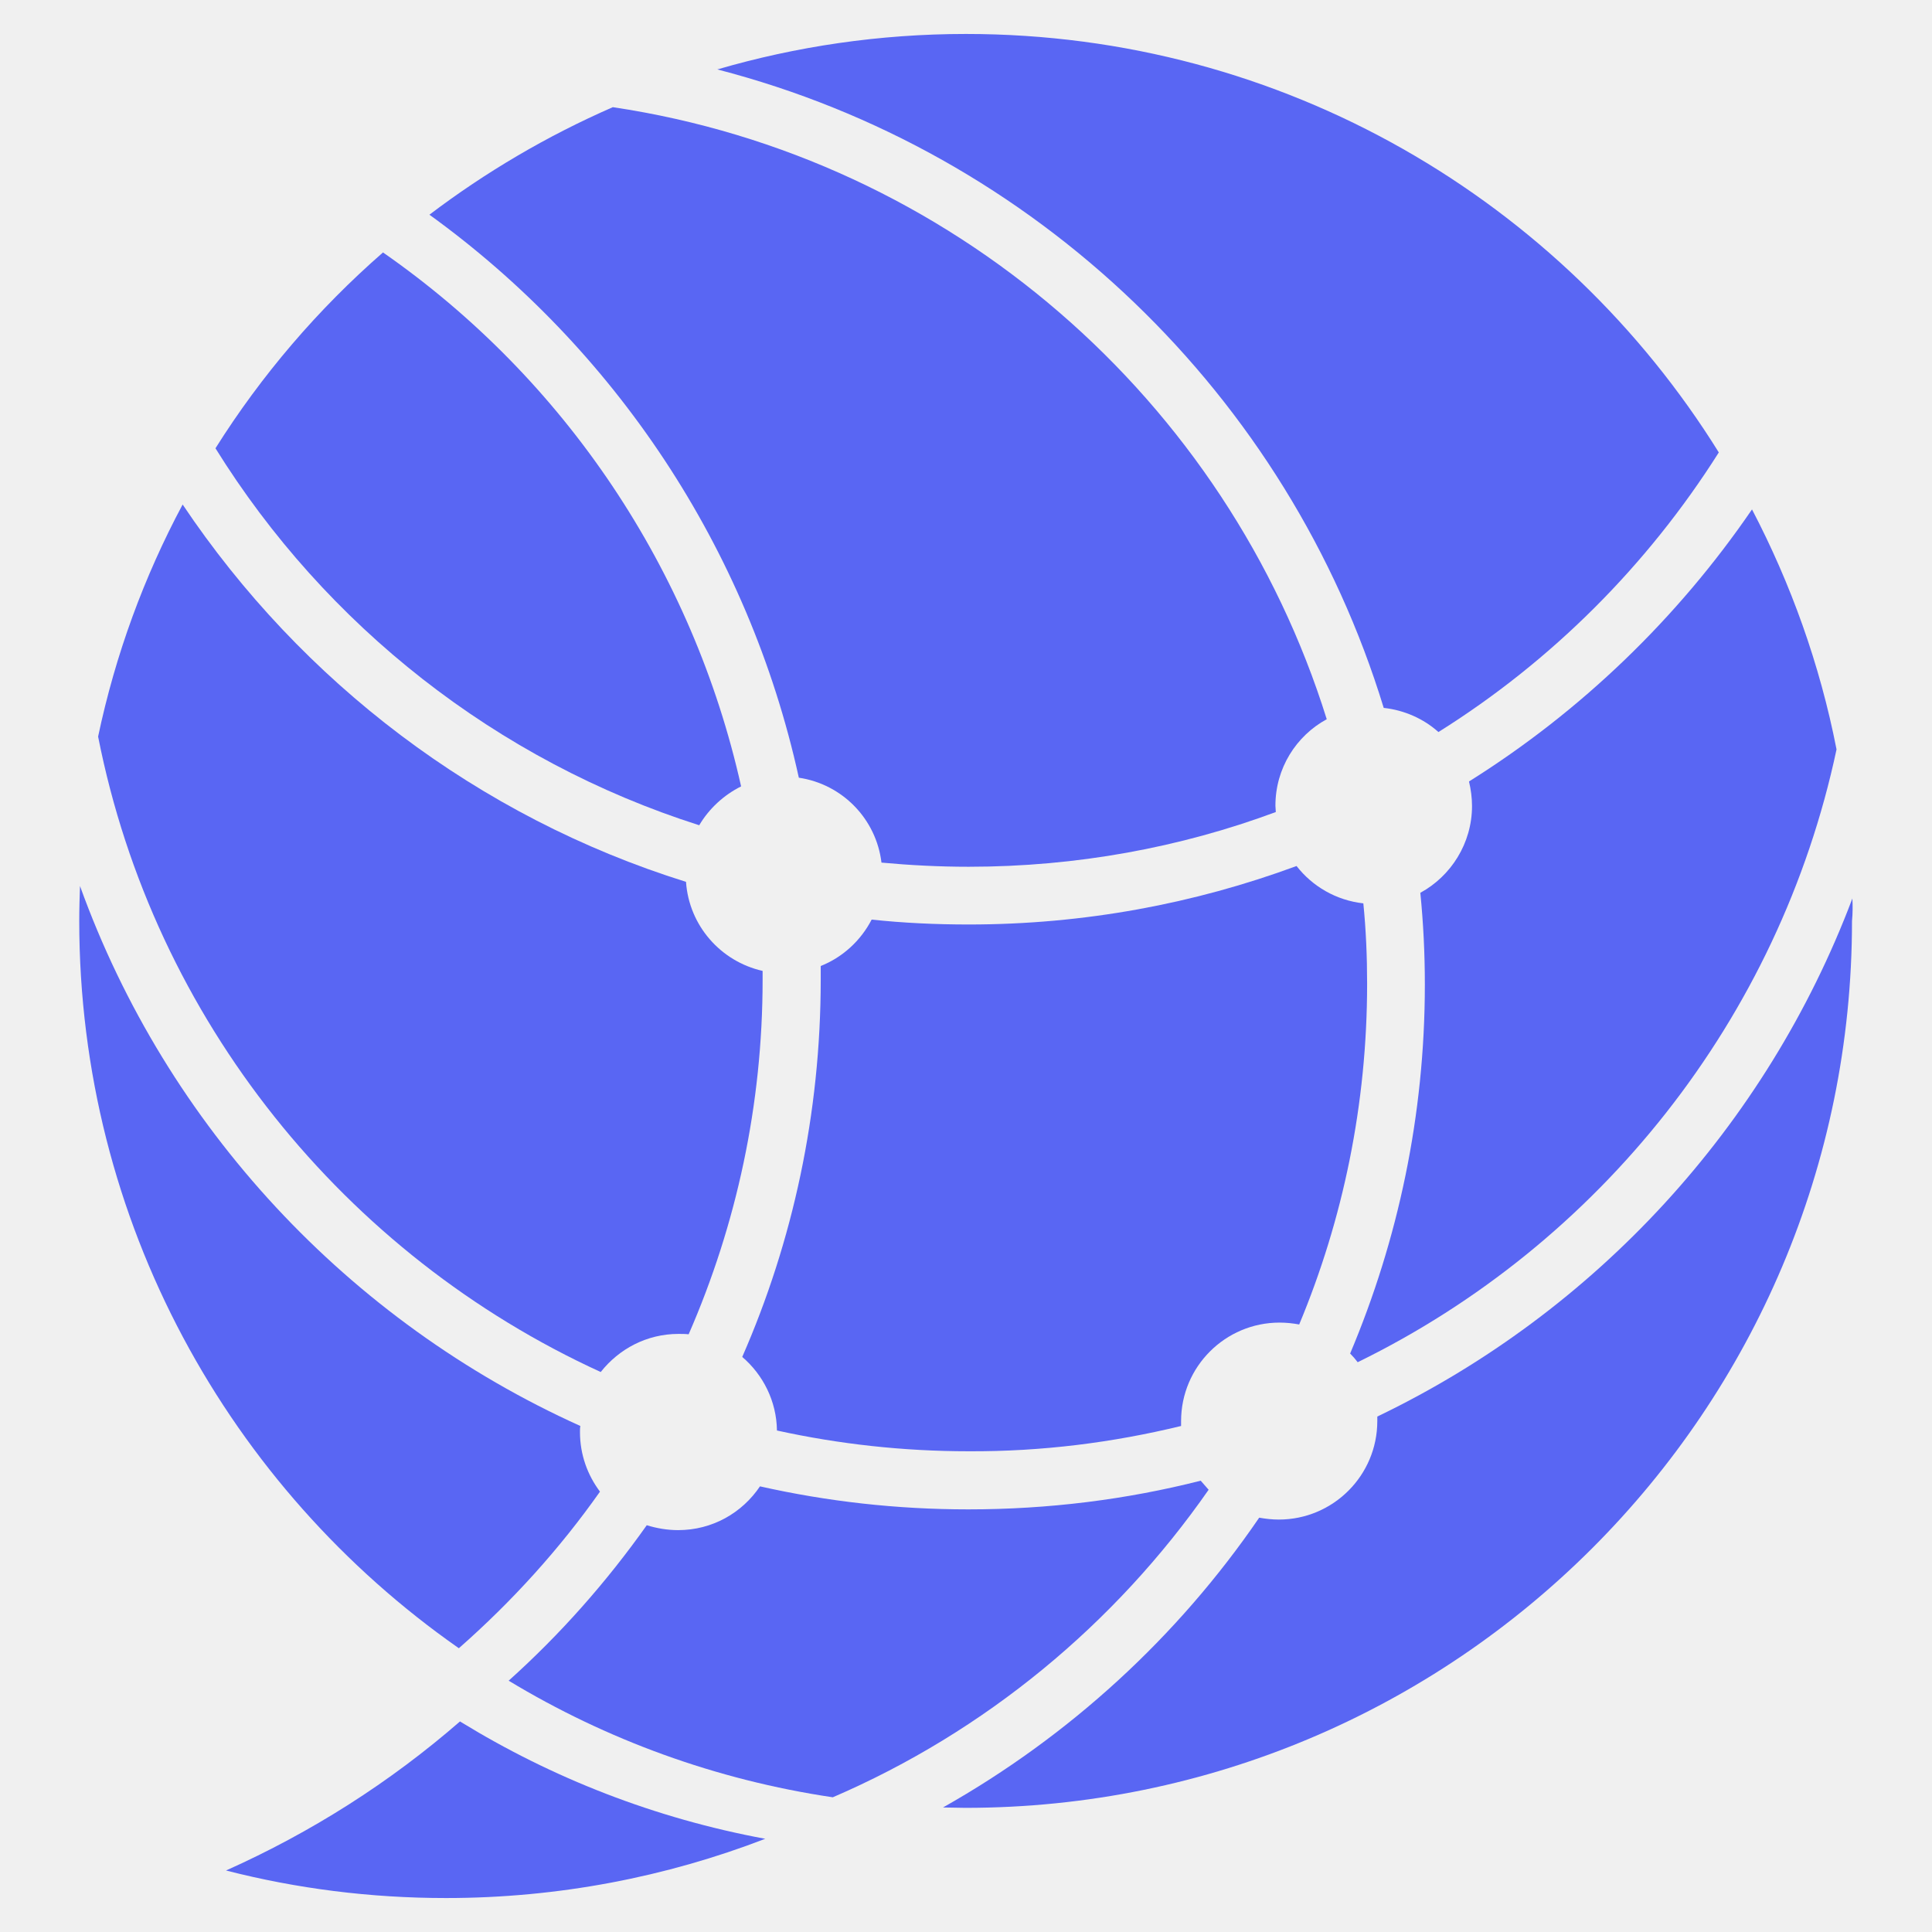
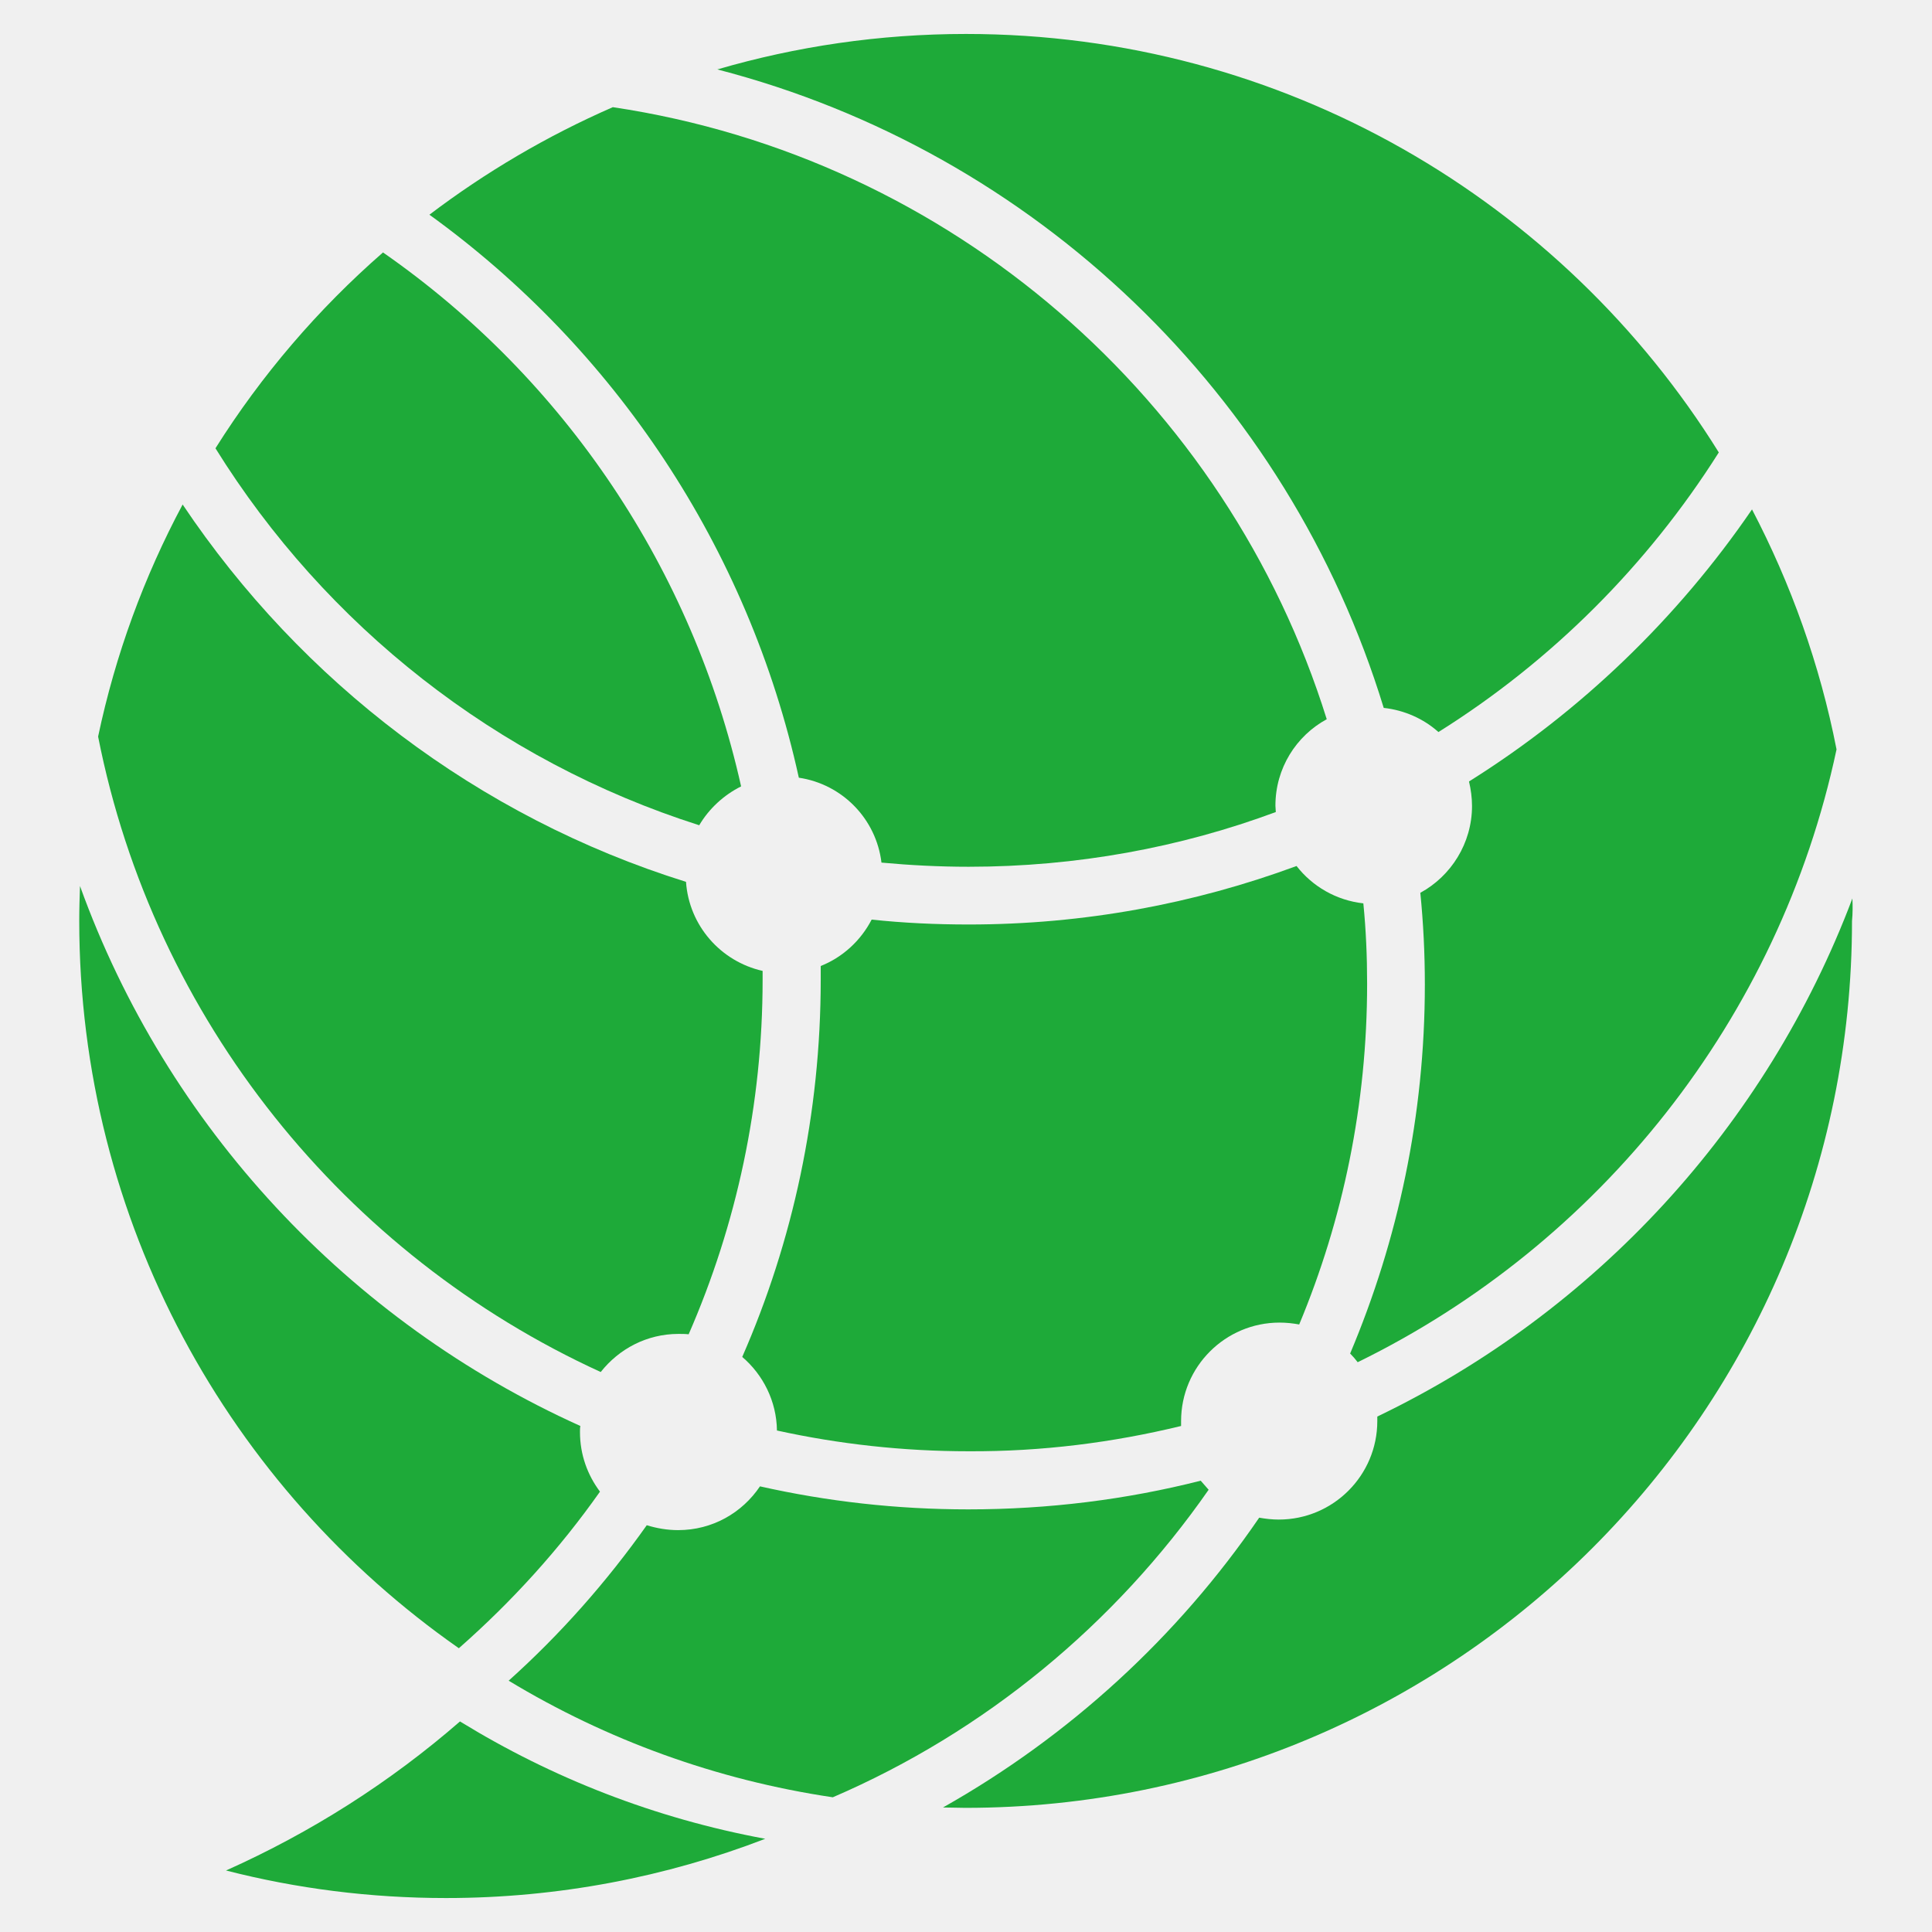
<svg xmlns="http://www.w3.org/2000/svg" version="1.1" id="图层_1" x="0px" y="0px" viewBox="0 0 512 512" style="enable-background:new 0 0 512 512;" xml:space="preserve">
  <style type="text/css">
	.st0{fill:#171717;}
	.st1{fill:#EB5C20;}
	.st2{fill:#1E5D91;}
	.st3{fill:#E29227;}
	.st4{fill:#1C9965;}
	.st5{fill:#70BA33;}
	.st6{fill:#C6224E;}
	.st7{fill:#0E0304;}
	.st8{fill:#29292C;}
	.st9{fill:#B5B5B6;}
	.st10{fill:#2E3032;}
	.st11{fill:#1A1A1B;}
	.st12{fill:#757579;}
	.st13{fill:#DF5B23;}
	.st14{fill:#FFFFFF;}
	.st15{fill:#221F20;}
	.st16{fill:#F1AA43;}
	.st17{fill:#EB9326;}
	.st18{fill:#EE9F38;}
	.st19{fill:#E8891D;}
	.st20{fill:#EF9E36;}
	.st21{fill:#F9C88E;}
	.st22{fill:#CB838E;}
	.st23{fill:#F7BF75;}
	.st24{fill:#2F2833;}
	.st25{fill:#403944;}
	.st26{fill-rule:evenodd;clip-rule:evenodd;fill:#CCBCB1;}
	.st27{fill-rule:evenodd;clip-rule:evenodd;fill:#393939;}
	.st28{fill-rule:evenodd;clip-rule:evenodd;fill:#EF9839;}
	.st29{fill-rule:evenodd;clip-rule:evenodd;fill:#EF993A;}
	.st30{fill-rule:evenodd;clip-rule:evenodd;fill:#D07A32;}
	.st31{fill-rule:evenodd;clip-rule:evenodd;fill:#E1893D;}
	.st32{fill-rule:evenodd;clip-rule:evenodd;fill:#E28C38;}
	.st33{fill-rule:evenodd;clip-rule:evenodd;fill:#E18B3C;}
	.st34{fill-rule:evenodd;clip-rule:evenodd;fill:#DF7F24;}
	.st35{fill-rule:evenodd;clip-rule:evenodd;fill:#DDCCC2;}
	.st36{fill-rule:evenodd;clip-rule:evenodd;fill:#DF8C38;}
	.st37{fill-rule:evenodd;clip-rule:evenodd;fill:#8B5930;}
	.st38{fill:#1C5AA8;}
	.st39{fill:#2156A6;}
	.st40{fill:#E7B41E;}
	.st41{fill:#298CCD;}
	.st42{fill:#123443;}
	.st43{fill:#B8266A;}
	.st44{fill:#1B4B68;}
	.st45{fill:#040000;}
	.st46{fill:#1C4157;}
	.st47{fill:#4A6894;}
	.st48{fill:#343535;}
	.st49{fill:#3E5375;}
	.st50{fill:#6CAACE;}
	.st51{fill:#335C85;}
	.st52{fill:#5294B1;}
	.st53{fill-rule:evenodd;clip-rule:evenodd;fill:#5255A3;}
	.st54{fill-rule:evenodd;clip-rule:evenodd;fill:#2B60AC;}
	.st55{fill:#2B60AC;}
	.st56{fill:#E8412E;}
	.st57{fill:#E83F21;}
	.st58{fill:#E33E28;}
	.st59{fill:#E84138;}
	.st60{fill:#E94526;}
	.st61{fill:#E94423;}
	.st62{fill:#E9481F;}
	.st63{fill:#E94522;}
	.st64{fill:#E9461F;}
	.st65{fill:#E84236;}
	.st66{fill:#E9471E;}
	.st67{fill:#E6411D;}
	.st68{fill:#E8412F;}
	.st69{fill:#132533;}
	.st70{fill:url(#SVGID_1_);}
	.st71{fill:url(#SVGID_00000097477558804871026440000003565277196531176110_);}
	.st72{fill:#CBCFD7;}
	.st73{fill:url(#SVGID_00000116932198792759919450000015348060068355722372_);}
	.st74{fill:url(#SVGID_00000000212014354171667660000014567655016503772833_);}
	.st75{fill:#36B8B7;}
	.st76{fill:#3EB4AD;}
	.st77{fill:#3AB8B9;}
	.st78{fill:#56BAB0;}
	.st79{fill:#65BBB2;}
	.st80{fill:#32B7B0;}
	.st81{fill:#2EB6AE;}
	.st82{fill:#48B6BC;}
	.st83{fill:#4DB5BD;}
	.st84{fill:#3EB4AE;}
	.st85{fill:#57BBB1;}
	.st86{fill:#060909;}
	.st87{fill:#061014;}
	.st88{fill:#FAFAFB;}
	.st89{fill:#F6F7F7;}
	.st90{fill:#F7F7F7;}
	.st91{fill:#F6F6F6;}
	.st92{fill:#7CB8BD;}
	.st93{fill:#3FB5B7;}
	.st94{fill:#4DB6B9;}
	.st95{fill:#F4F5F5;}
	.st96{fill:#F5F5F5;}
	.st97{fill:#070505;}
	.st98{fill:#F4F3F3;}
	.st99{fill:#050202;}
	.st100{fill:#71BCBA;}
	.st101{fill:#73BBB8;}
	.st102{fill:#76BEBC;}
	.st103{fill:#83B8B8;}
	.st104{fill:#3DB9B5;}
	.st105{fill:#40BABA;}
	.st106{fill:#36B8B6;}
	.st107{fill:#28B6B2;}
	.st108{fill:#231815;stroke:#FFFFFF;stroke-width:0.187;stroke-miterlimit:10;}
	.st109{fill:#023592;}
	.st110{fill-rule:evenodd;clip-rule:evenodd;fill:#60BEA1;}
	.st111{fill:#FFFFFF;stroke:#FFFFFF;stroke-width:0.187;stroke-miterlimit:10;}
	.st112{fill:#7C2B7F;}
	.st113{fill:#752C7F;}
	.st114{fill:#EE8753;}
	.st115{fill:#F09D47;}
	.st116{fill:#EF944D;}
	.st117{fill:#EE8C51;}
	.st118{fill:#EC795A;}
	.st119{fill:#F0984B;}
	.st120{fill:#EB715E;}
	.st121{fill:#9E2F7F;}
	.st122{fill:#AA2E7E;}
	.st123{fill:#EC7C5D;}
	.st124{fill:#C4337F;}
	.st125{fill:#932D7F;}
	.st126{fill:#A42F7E;}
	.st127{fill:#BD317E;}
	.st128{fill:#B8327F;}
	.st129{fill:#B2317E;}
	.st130{fill:#992D7F;}
	.st131{fill:#CA347F;}
	.st132{fill:#8C2D7F;}
	.st133{fill:#D0357F;}
	.st134{fill:#AE307E;}
	.st135{fill:#EC765E;}
	.st136{fill:#DB377F;}
	.st137{fill:#E44676;}
	.st138{fill:#862C7E;}
	.st139{fill:#E96B64;}
	.st140{fill:#D6357F;}
	.st141{fill:#E96B62;}
	.st142{fill:#E13A80;}
	.st143{fill:#E13D7E;}
	.st144{fill:#822B7F;}
	.st145{fill:#E54D75;}
	.st146{fill:#33A2D3;}
	.st147{fill:#E3417B;}
	.st148{fill:#E65371;}
	.st149{fill:#E65B6C;}
	.st150{fill:#E96764;}
	.st151{fill:#E85F68;}
	.st152{fill:#E96366;}
	.st153{fill:#EA6F67;}
	.st154{fill:#E6566D;}
	.st155{fill:#EA6C6C;}
	.st156{fill:#E7606E;}
	.st157{fill:#EB7563;}
	.st158{fill:#EC7C69;}
	.st159{fill:#E8687D;}
	.st160{fill:#E0EDF7;}
	.st161{fill:#E9676E;}
	.st162{fill:#E9B536;}
	.st163{fill:#864690;}
	.st164{fill:#334190;}
	.st165{fill:#6A438D;}
	.st166{fill:#6B438D;}
	.st167{fill:#6B448D;}
	.st168{fill:#3A4291;}
	.st169{fill:#81458F;}
	.st170{fill:#644390;}
	.st171{fill:#9E458E;}
	.st172{fill:#98468F;}
	.st173{fill:#92468F;}
	.st174{fill:#8D458F;}
	.st175{fill:#9B468F;}
	.st176{fill:#90468E;}
	.st177{fill:#9C468F;}
	.st178{fill:#A3458D;}
	.st179{fill:#4E4491;}
	.st180{fill:#434291;}
	.st181{fill:#534290;}
	.st182{fill:#6E4591;}
	.st183{fill:#754490;}
	.st184{fill:#5F4390;}
	.st185{fill:#7B4490;}
	.st186{fill:#584390;}
	.st187{fill:#594390;}
	.st188{fill:#474392;}
	.st189{fill:#B3458C;}
	.st190{fill:#6A4491;}
	.st191{fill:#AE468C;}
	.st192{fill:#97458F;}
	.st193{fill:#B6468C;}
	.st194{fill:#9B458E;}
	.st195{fill:#C4468C;}
	.st196{fill:#BD478C;}
	.st197{fill:#AA468D;}
	.st198{fill:#A7468D;}
	.st199{fill:#B3468D;}
	.st200{fill:#B0458C;}
	.st201{fill:#BC468C;}
	.st202{fill:#AF458C;}
	.st203{fill:#B9468C;}
	.st204{fill:#BD468B;}
	.st205{fill:#BA468C;}
	.st206{enable-background:new    ;}
	.st207{fill:#1D1E1D;}
	.st208{fill:url(#Fill_1_00000026850016735066011770000012429511930235430542_);}
	.st209{fill:url(#Fill_3_00000150787918230507453190000006495080736579861153_);}
	.st210{fill:url(#Fill_5_00000017497300584273746810000000077533321525587123_);}
	.st211{fill:#1E201F;}
	.st212{fill:#3AB9B5;}
	.st213{fill:#27B4B0;}
	.st214{fill:#009694;}
	.st215{fill:#554B9D;}
	.st216{clip-path:url(#SVGID_00000173157099194633803610000018279460794920101549_);}
	.st217{fill:#070181;}
	.st218{fill:#FEC701;}
	.st219{fill:#231F8F;}
	.st220{fill:#20282A;}
	.st221{fill:#060081;}
	.st222{fill:#FE8A01;}
	.st223{fill:#FE9301;}
	.st224{fill:#FE8E02;}
	.st225{fill:#FE9800;}
	.st226{fill:#FDC303;}
	.st227{fill:#FE9106;}
	.st228{fill:#FEBD01;}
	.st229{fill:#FDB700;}
	.st230{fill:#FEC202;}
	.st231{fill:#FEB200;}
	.st232{fill:#E6FBF8;}
	.st233{fill:#94AED1;}
	.st234{fill:#C4E6E7;}
	.st235{fill:#B6D9E6;}
	.st236{fill:#D2F8F4;}
	.st237{fill:#AFD0E2;}
	.st238{fill:#FED005;}
	.st239{fill:#0241A9;}
	.st240{fill:#052C9B;}
	.st241{fill:#CFF7F4;}
	.st242{fill:#93ADD1;}
	.st243{fill:#D0F8F4;}
	.st244{fill:#E6FBF9;}
	.st245{fill:#FDC802;}
	.st246{fill:#B0D1E2;}
	.st247{fill:#AFD1E2;}
	.st248{fill:#ADCEE9;}
	.st249{fill:#CDF3FC;}
	.st250{fill:#AECFE9;}
	.st251{fill:#CDF4F2;}
	.st252{fill:#CBF2F1;}
	.st253{fill:#FBB61F;}
	.st254{fill:#FAAE29;}
	.st255{fill:#A3C2DB;}
	.st256{fill:#B1D3E3;}
	.st257{fill:#C6E0D9;}
	.st258{fill:#C5D7E8;}
	.st259{fill:#C1E6EC;}
	.st260{fill:#A7C8DE;}
	.st261{fill:#A7B8D8;}
	.st262{fill:#C4DEE9;}
	.st263{fill:#9FBDD9;}
	.st264{fill:#FE9D01;}
	.st265{fill:#FEAF02;}
	.st266{fill:#CFF5F1;}
	.st267{fill:#0D0884;}
	.st268{fill:#CFF6F3;}
	.st269{fill:#FEA500;}
	.st270{fill:#FEA000;}
	.st271{fill:#FEAB01;}
	.st272{fill:#738ECF;}
	.st273{fill:#062D9C;}
	.st274{fill:#728DCF;}
	.st275{fill:#FABD15;}
	.st276{fill:#FDBF08;}
	.st277{fill:#FAB91A;}
	.st278{fill:#F9C107;}
	.st279{fill:#F7B91C;}
	.st280{fill:#FFC000;}
	.st281{fill-rule:evenodd;clip-rule:evenodd;fill:#FFFFFF;}
	.st282{fill:#10B981;}
	.st283{fill:#EF4444;}
	.st284{fill:#353535;}
	.st285{fill:#2F49D1;}
	.st286{fill:#1E1E1E;}
	.st287{fill:#FF0060;}
	.st288{fill:#FF6000;}
	.st289{fill:#DEFF00;}
	.st290{fill:#7EFF00;}
	.st291{fill:#1EFF00;}
	.st292{fill:#00FF42;}
	.st293{fill:#00FFA2;}
	.st294{fill:#00FCFF;}
	.st295{fill:#00A2FF;}
	.st296{fill:#0042FF;}
	.st297{fill:#1E00FF;}
	.st298{fill:#7E00FF;}
	.st299{fill:#DE00FF;}
	.st300{fill:#FF00C0;}
	.st301{fill:#FF0000;}
	.st302{fill:none;stroke:#000000;stroke-width:1;stroke-linejoin:round;stroke-miterlimit:5.774;}
	.st303{fill:none;stroke:#000000;stroke-width:1;stroke-miterlimit:5.774;}
	.st304{fill:#FF91E4;}
	.st305{fill:#FFBA91;}
	.st306{fill:#FF9191;}
	.st307{fill:#FF91BA;}
	.st308{fill:#370070;}
	.st309{fill:#620070;}
	.st310{fill:#700054;}
	.st311{fill:#70002A;}
	.st312{fill:#700000;}
	.st313{fill:#702A00;}
	.st314{fill:#705400;}
	.st315{fill:#627000;}
	.st316{fill:#377000;}
	.st317{fill:#0D7000;}
	.st318{fill:#00701D;}
	.st319{fill:#007047;}
	.st320{fill:#006F70;}
	.st321{fill:#004770;}
	.st322{fill:#001D70;}
	.st323{fill:#0D0070;}
	.st324{fill:#F191FF;}
	.st325{fill:#C791FF;}
	.st326{fill:#9E91FF;}
	.st327{fill:#91ADFF;}
	.st328{fill:#91D7FF;}
	.st329{fill:#91FEFF;}
	.st330{fill:#91FFD7;}
	.st331{fill:#91FFAD;}
	.st332{fill:#9EFF91;}
	.st333{fill:#C7FF91;}
	.st334{fill:#F1FF91;}
	.st335{fill:#FFE491;}
	.st336{fill:none;stroke:#000000;stroke-width:1.5;stroke-linejoin:round;stroke-miterlimit:5.774;}
	.st337{fill:none;stroke:#000000;stroke-width:1.5;stroke-miterlimit:5.774;}
	.st338{fill:#231815;}
	.st339{fill:#1A1A1A;}
	.st340{fill:#009FE8;}
	.st341{fill:#0085D0;}
	.st342{fill:#0068B6;}
	.st343{fill:#00469B;}
	.st344{fill:#1D2087;}
	.st345{fill:#5F1985;}
	.st346{fill:#910782;}
	.st347{fill:#BD0080;}
	.st348{fill:#E3007F;}
	.st349{fill:#E40069;}
	.st350{fill:#E4004F;}
	.st351{fill:#E50032;}
	.st352{fill:#E50012;}
	.st353{fill:#EA6000;}
	.st354{fill:#F29600;}
	.st355{fill:#FBC600;}
	.st356{fill:#FFF000;}
	.st357{fill:#CEDA00;}
	.st358{fill:#8DC21F;}
- 	.st359{fill:rgb(89, 102, 243);}
+ 	.st359{fill:#1eaa39;}
	.st360{fill:#009844;}
	.st361{fill:#009A6B;}
	.st362{fill:#009D95;}
	.st363{fill:#009FC0;}
	.st364{fill:#0086C2;}
	.st365{fill:#0071AE;}
	.st366{fill:#005698;}
	.st367{fill:#003883;}
	.st368{fill:#161573;}
	.st369{fill:#4F0B71;}
	.st370{fill:#7A006E;}
	.st371{fill:#9D006B;}
	.st372{fill:#BD006A;}
	.st373{fill:#BD0057;}
	.st374{fill:#BD0040;}
	.st375{fill:#BD0027;}
	.st376{fill:#BE0008;}
	.st377{fill:#C24E00;}
	.st378{fill:#C87D00;}
	.st379{fill:#CEA400;}
	.st380{fill:#D4C600;}
	.st381{fill:#AAB500;}
	.st382{fill:#75A215;}
	.st383{fill:#138F2E;}
	.st384{fill:#008139;}
	.st385{fill:#008259;}
	.st386{fill:#00837E;}
	.st387{fill:#0085A1;}
	.st388{fill:#006794;}
	.st389{fill:#005586;}
	.st390{fill:#003F76;}
	.st391{fill:#002566;}
	.st392{fill:#080058;}
	.st393{fill:#3B0056;}
	.st394{fill:#5D0053;}
	.st395{fill:#790050;}
	.st396{fill:#90004F;}
	.st397{fill:#90003F;}
	.st398{fill:#8F002C;}
	.st399{fill:#8F0015;}
	.st400{fill:#900000;}
	.st401{fill:#923700;}
	.st402{fill:#975C00;}
	.st403{fill:#9B7C00;}
	.st404{fill:#9F9500;}
	.st405{fill:#808800;}
	.st406{fill:#567B03;}
	.st407{fill:#006E1D;}
	.st408{fill:#006428;}
	.st409{fill:#006442;}
	.st410{fill:#006560;}
	.st411{fill:#00677D;}
	.st412{fill:#004061;}
	.st413{fill:#003257;}
	.st414{fill:#00204C;}
	.st415{fill:#000640;}
	.st416{fill:#000036;}
	.st417{fill:#1F0035;}
	.st418{fill:#390032;}
	.st419{fill:#4E002F;}
	.st420{fill:#5F002D;}
	.st421{fill:#5E001F;}
	.st422{fill:#5E000E;}
	.st423{fill:#5E0000;}
	.st424{fill:#5D0000;}
	.st425{fill:#5F1900;}
	.st426{fill:#613600;}
	.st427{fill:#644C00;}
	.st428{fill:#675E00;}
	.st429{fill:#505600;}
	.st430{fill:#314D00;}
	.st431{fill:#004502;}
	.st432{fill:#003F0D;}
	.st433{fill:#003F25;}
	.st434{fill:#00403B;}
	.st435{fill:#00404F;}
	.st436{fill:#00459B;}
	.st437{fill:#FFFFFF;stroke:#CCCCCC;stroke-width:1.174;}
	.st438{fill:#003782;}
	.st439{fill:#002465;}
	.st440{fill:#000540;}
	.st441{fill-rule:evenodd;clip-rule:evenodd;fill:#FAFAFA;}
	.st442{fill-rule:evenodd;clip-rule:evenodd;fill:#F5F5F5;}
	.st443{fill-rule:evenodd;clip-rule:evenodd;fill:#EEEEEE;}
	.st444{fill-rule:evenodd;clip-rule:evenodd;fill:#E0E0E0;}
	.st445{fill-rule:evenodd;clip-rule:evenodd;fill:#BDBDBD;}
	.st446{fill-rule:evenodd;clip-rule:evenodd;fill:#9E9E9E;}
	.st447{fill-rule:evenodd;clip-rule:evenodd;fill:#757575;}
	.st448{fill-rule:evenodd;clip-rule:evenodd;fill:#616161;}
	.st449{fill-rule:evenodd;clip-rule:evenodd;fill:#424242;}
	.st450{fill-rule:evenodd;clip-rule:evenodd;fill:#212121;}
	.st451{fill:#1F1C1D;}
	.st452{fill:#504E4E;}
	.st453{fill:#373536;}
	.st454{fill:#686767;}
	.st455{fill:#2B2929;}
	.st456{fill:#747474;}
	.st457{fill:#444242;}
	.st458{fill:#5C5B5B;}
	.st459{fill:#393536;}
	.st460{fill:#9C9A9B;}
	.st461{fill:#6A6868;}
	.st462{fill:#CDCDCD;}
	.st463{fill:#514F4F;}
	.st464{fill:#E6E6E6;}
	.st465{fill:#838182;}
	.st466{fill:#B5B3B4;}
	.st467{fill:#060203;}
	.st468{fill:#030102;}
	.st469{fill:#040202;}
	.st470{fill:#010101;}
	.st471{fill:#040203;}
	.st472{fill:#010000;}
	.st473{fill:#020101;}
	.st474{fill:#070304;}
	.st475{opacity:0.4;}
	.st476{fill:#757572;}
	.st477{fill:none;}
	.st478{fill-rule:evenodd;clip-rule:evenodd;fill:#B5B5B6;}
	.st479{fill:#DE5924;}
	.st480{fill:#D35A27;}
	.st481{fill:#09AEE8;}
	.st482{fill:#8F3A97;}
	.st483{fill:#E6359D;}
	.st484{fill:#F15E2B;}
	.st485{fill:#F4A61E;}
	.st486{fill:#F4CD1E;}
	.st487{fill-rule:evenodd;clip-rule:evenodd;fill:#010101;}
	.st488{fill-rule:evenodd;clip-rule:evenodd;fill:#F5C701;}
	.st489{fill-rule:evenodd;clip-rule:evenodd;fill:#FFC000;}
	.st490{fill:none;stroke:#000000;stroke-width:6;stroke-linecap:round;stroke-linejoin:round;stroke-miterlimit:10;}
- 	.st491{fill-rule:evenodd;clip-rule:evenodd;fill:rgb(89, 102, 243);}
+ 	.st491{fill-rule:evenodd;clip-rule:evenodd;fill:#1eaa39;}
</style>
  <g>
</g>
  <g>
    <g>
      <path class="st359" d="M211.7,206.1c11.5,1.7,20.5,10.9,21.9,22.5c7.6,0.7,15.3,1.1,23.1,1.1c28.6,0,56.1-5.1,81.4-14.5    c0-0.6-0.1-1.1-0.1-1.7c0-9.9,5.5-18.5,13.6-22.9C325.2,106,252.1,41.8,162.4,28.4c-17.4,7.6-33.7,17.2-48.6,28.5    C162.8,92.3,198.3,145.1,211.7,206.1z" />
      <path class="st359" d="M366.7,187.6c5.5,0.6,10.6,2.9,14.5,6.4c30-18.8,55.4-44.2,74.3-74.1C414.1,53.3,340.2,9,256,9    c-22.9,0-45,3.3-65.9,9.4C274.4,40.2,341.4,104.8,366.7,187.6z" />
      <path class="st359" d="M185.3,218.7c2.6-4.4,6.5-8,11.1-10.3c-12.8-57.3-46.6-107.9-94.9-141.5c-17.2,15-32.2,32.5-44.4,51.9    C86.3,165.8,131.6,201.6,185.3,218.7z" />
      <path class="st359" d="M313,377.9c0-0.4,0-0.8,0-1.3c0-14.4,11.7-26.1,26.1-26.1c1.8,0,3.6,0.2,5.2,0.5c11.6-27.8,18-58.3,18-90.3    c0-7.2-0.3-14.3-1-21.3c-7.2-0.8-13.5-4.5-17.7-9.9c-27.1,10-56.3,15.5-86.9,15.5c-8.7,0-17.3-0.4-25.7-1.3    c-2.9,5.6-7.7,10-13.5,12.3c0,1.2,0,2.4,0,3.6c0,35.5-7.4,69.4-20.8,100c5.5,4.7,9.1,11.7,9.2,19.5c16.4,3.6,33.4,5.5,50.8,5.5    C276.1,384.7,294.9,382.3,313,377.9z" />
      <path class="st359" d="M389.3,207.1c0.5,2.1,0.8,4.3,0.8,6.5c0,9.9-5.6,18.6-13.7,23c0.8,8,1.2,16.1,1.2,24.3    c0,34.7-7.1,67.7-19.8,97.8c0.7,0.7,1.4,1.5,2,2.3c64-31.3,111.7-90.9,126.9-162.4c-4.4-22.5-12.1-43.9-22.4-63.6    C444.6,163.8,419,188.5,389.3,207.1z" />
      <path class="st359" d="M320.3,394.8c-0.7-0.8-1.4-1.6-2.1-2.4c-19.7,5-40.3,7.6-61.6,7.6c-19,0-37.4-2.1-55.2-6.1    c-4.7,7-12.6,11.6-21.7,11.6c-2.9,0-5.7-0.5-8.3-1.3c-10.7,15.1-22.9,28.9-36.6,41.2c25.8,15.6,54.9,26.3,85.9,30.9    C261.1,458.9,295.5,430.4,320.3,394.8z" />
      <path class="st359" d="M490.9,238.1c-22.8,60.4-68.2,109.6-125.9,137.3c0,0.4,0,0.8,0,1.2c0,14.4-11.7,26.1-26.1,26.1    c-1.8,0-3.5-0.2-5.2-0.5c-21.6,31.6-50.3,57.9-83.8,76.8c2,0,4,0.1,5.9,0.1c129.8,0,235-105.2,235-235    C491,242,491,240,490.9,238.1z" />
      <path class="st359" d="M121.6,436.8c14.1-12.4,26.7-26.3,37.4-41.5c-3.3-4.4-5.3-9.8-5.3-15.8c0-0.5,0-1.1,0.1-1.6    C92.4,350.2,44.2,298.6,21.2,234.8c-0.1,3-0.2,6.1-0.2,9.2C21,323.8,60.8,394.3,121.6,436.8z" />
      <path class="st359" d="M159.2,363.6c4.8-6.1,12.2-10.1,20.6-10.1c0.9,0,1.8,0,2.7,0.1c12.7-29.1,19.6-60.9,19.6-93.9    c0-0.8,0-1.6,0-2.4c-11.1-2.5-19.5-12-20.3-23.6c-55.1-17.2-101.9-53-133.4-100c-10.2,19.1-17.8,39.7-22.4,61.5    C40.8,270.3,91.4,332.6,159.2,363.6z" />
      <path class="st359" d="M59.9,495.7c18.7,4.8,38.2,7.3,58.3,7.3c29.8,0,58.4-5.6,84.6-15.7c-29.2-5.4-56.5-16.1-80.9-31.1    C103.4,472.3,82.5,485.6,59.9,495.7z" />
    </g>
  </g>
</svg>
